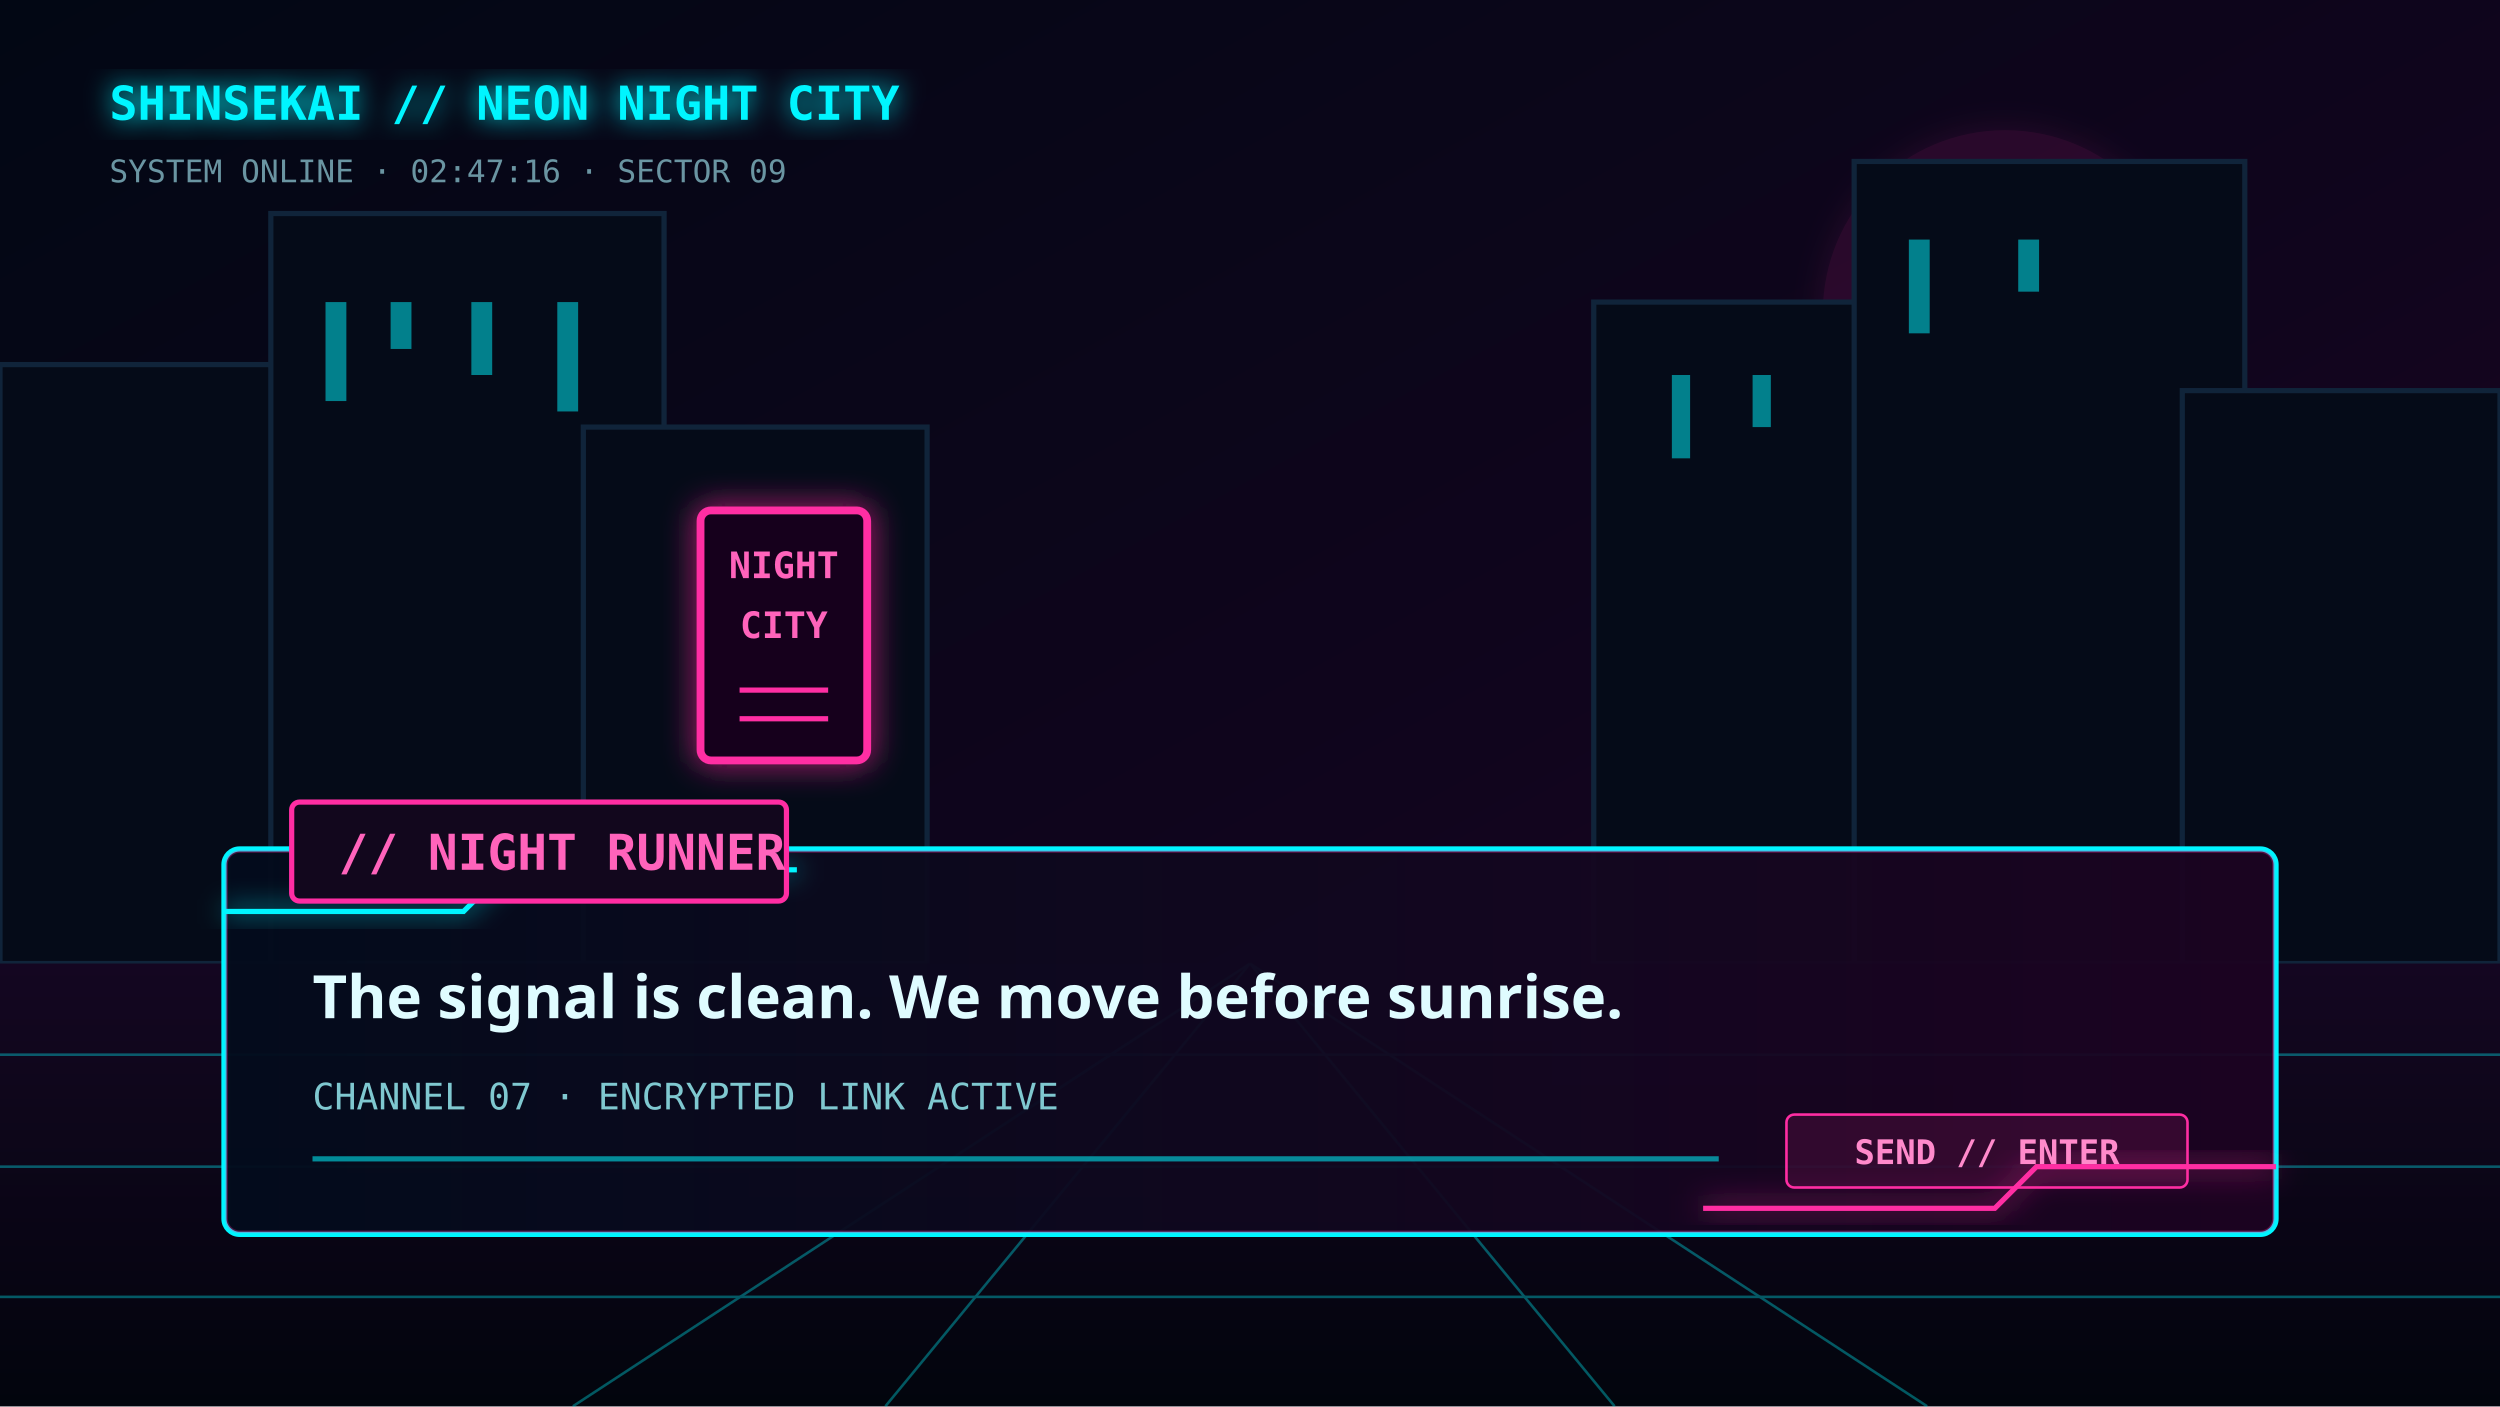
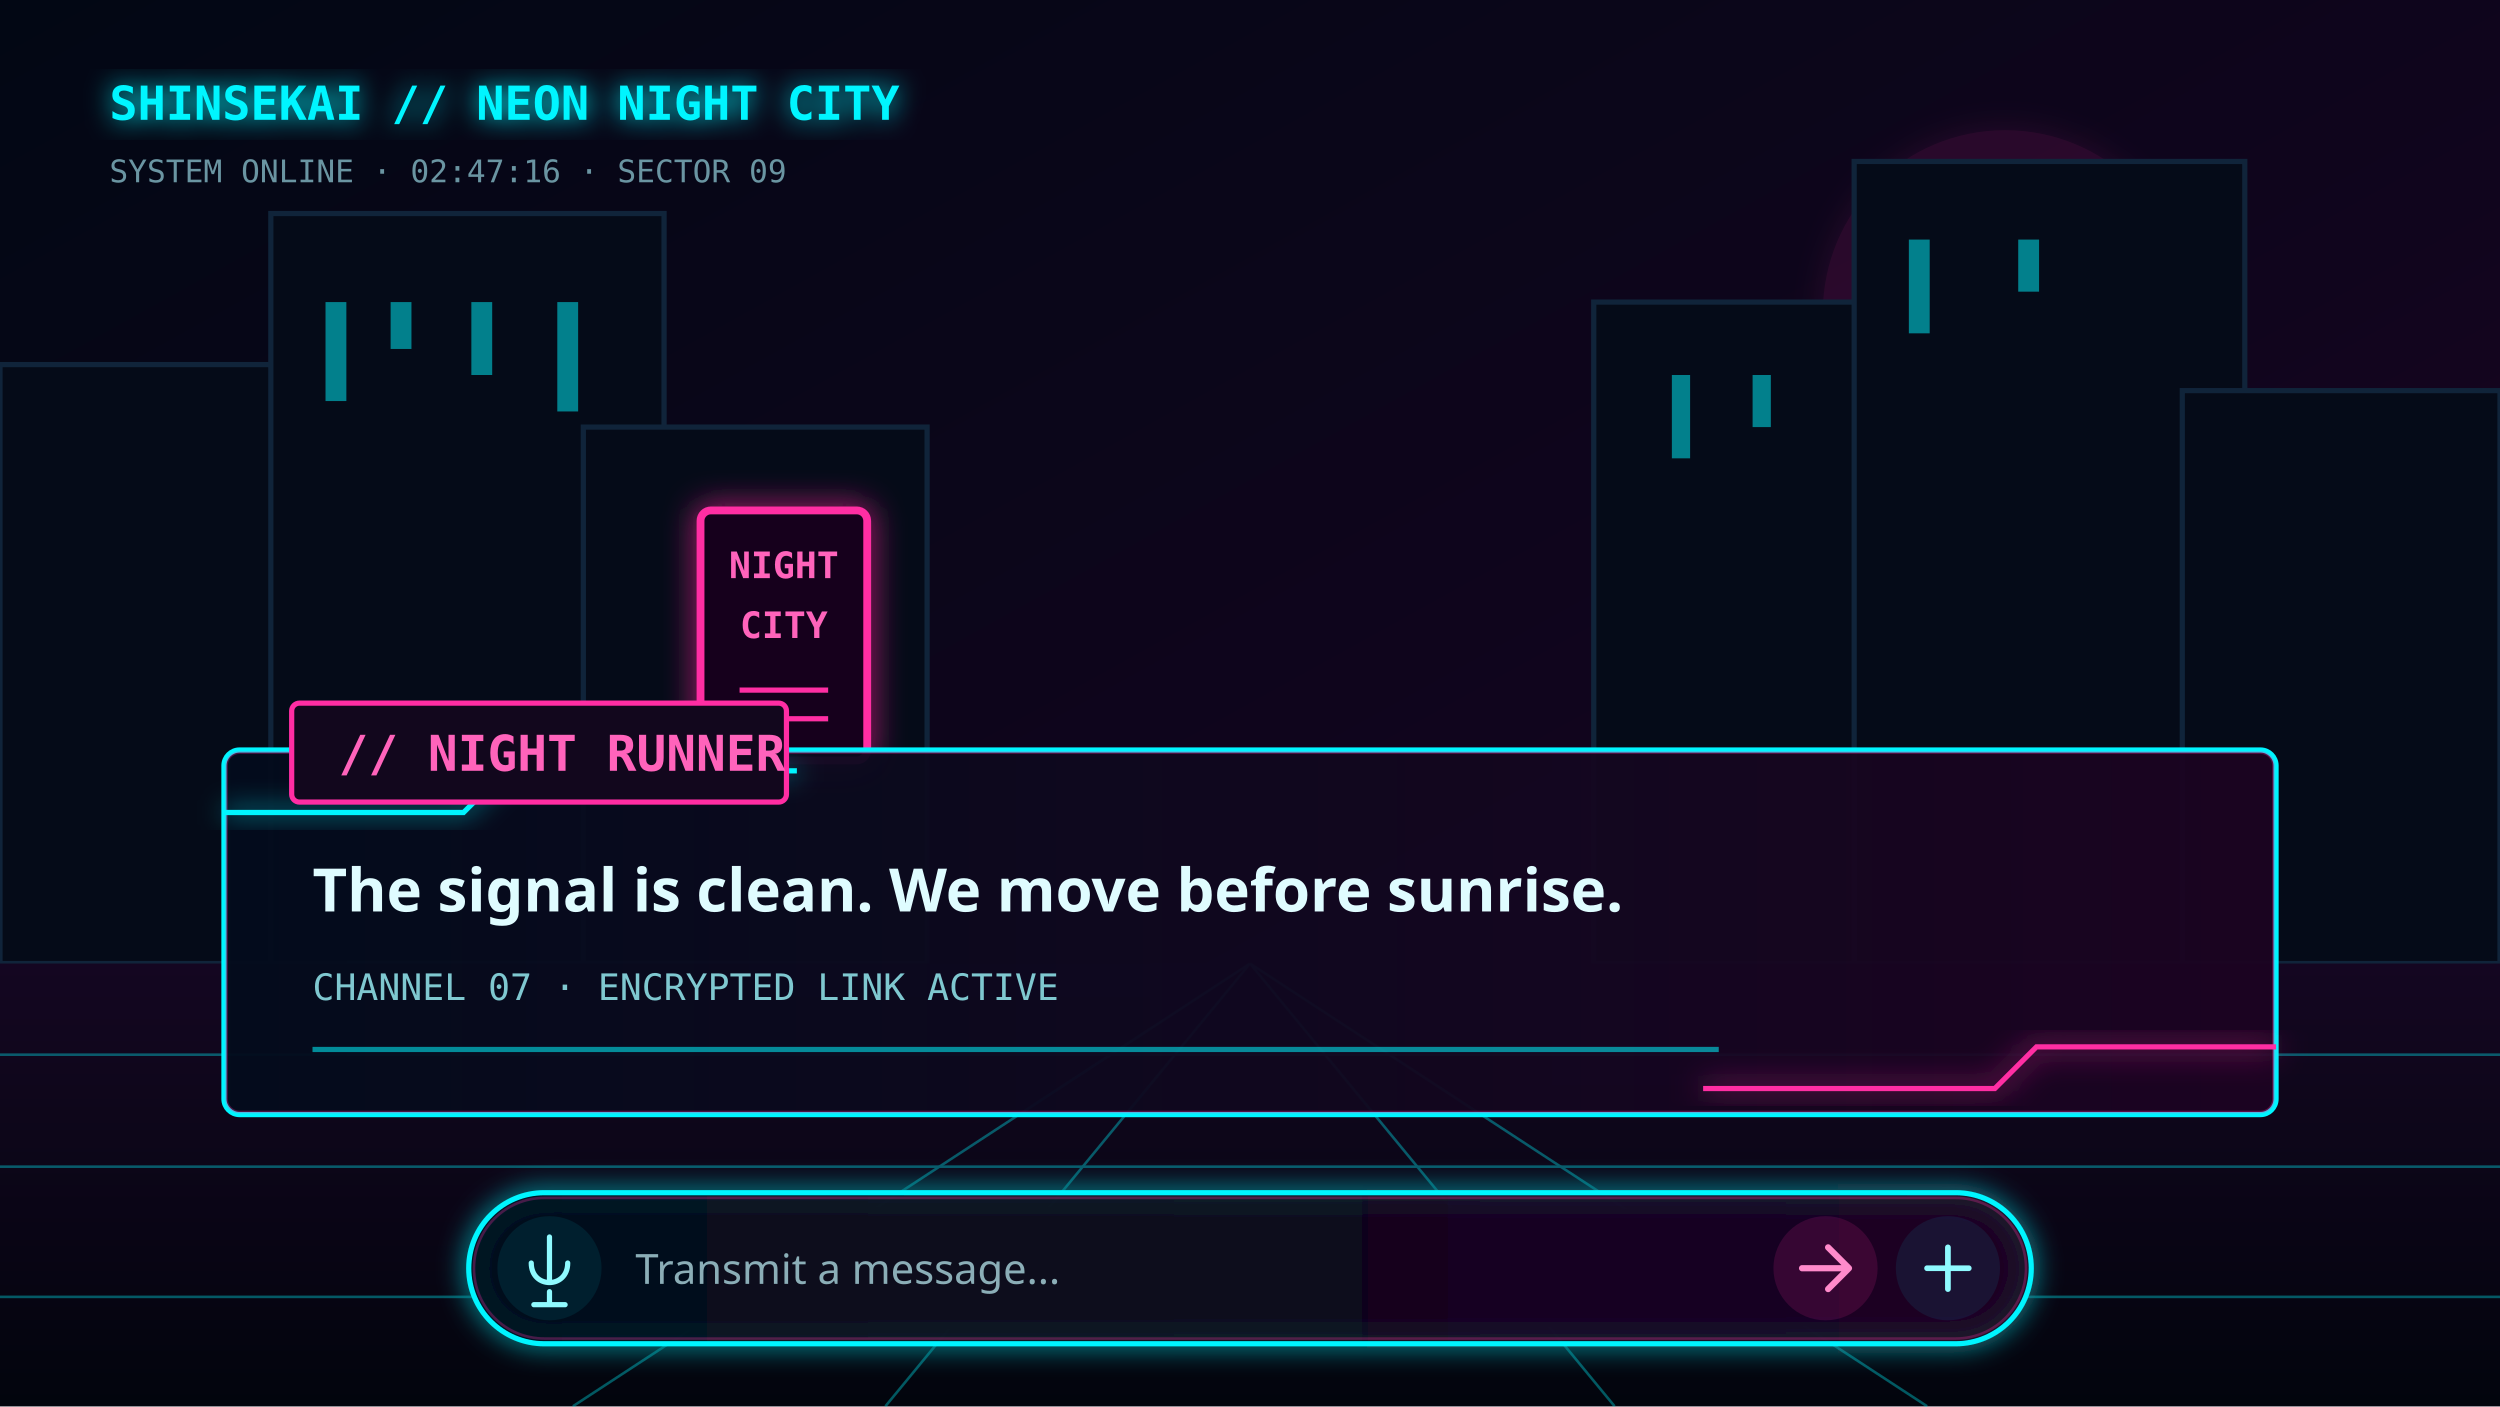
<svg xmlns="http://www.w3.org/2000/svg" width="960" height="540" viewBox="0 0 960 540">
  <defs>
    <linearGradient id="sky" x1="0" x2="1" y1="0" y2="1">
      <stop offset="0" stop-color="#020714" />
      <stop offset="0.56" stop-color="#10051d" />
      <stop offset="1" stop-color="#260526" />
    </linearGradient>
    <linearGradient id="panel" x1="0" x2="1">
      <stop offset="0" stop-color="#030c1c" stop-opacity="0.96" />
      <stop offset="1" stop-color="#1c0321" stop-opacity="0.94" />
    </linearGradient>
    <linearGradient id="road" x1="0" x2="0" y1="0" y2="1">
      <stop offset="0" stop-color="#140621" />
      <stop offset="1" stop-color="#02050d" />
    </linearGradient>
    <filter id="cyanGlow" x="-40%" y="-40%" width="180%" height="180%">
      <feGaussianBlur stdDeviation="5" result="blur" />
      <feMerge>
        <feMergeNode in="blur" />
        <feMergeNode in="SourceGraphic" />
      </feMerge>
    </filter>
    <filter id="pinkGlow" x="-40%" y="-40%" width="180%" height="180%">
      <feGaussianBlur stdDeviation="6" result="blur" />
      <feMerge>
        <feMergeNode in="blur" />
        <feMergeNode in="SourceGraphic" />
      </feMerge>
    </filter>
  </defs>
  <rect width="960" height="540" fill="url(#sky)" />
  <circle cx="770" cy="120" r="70" fill="#ff2da3" opacity="0.12" filter="url(#pinkGlow)" />
  <g fill="#050b18" stroke="#10243a" stroke-width="2">
    <path d="M0 140H130V370H0Z" />
    <path d="M104 82H255V370H104Z" />
    <path d="M224 164H356V370H224Z" />
    <path d="M612 116H746V370H612Z" />
    <path d="M712 62H862V370H712Z" />
    <path d="M838 150H960V370H838Z" />
  </g>
  <g fill="#00f5ff" opacity="0.5">
    <rect x="125" y="116" width="8" height="38" />
    <rect x="150" y="116" width="8" height="18" />
    <rect x="181" y="116" width="8" height="28" />
    <rect x="214" y="116" width="8" height="42" />
    <rect x="642" y="144" width="7" height="32" />
    <rect x="673" y="144" width="7" height="20" />
    <rect x="733" y="92" width="8" height="36" />
    <rect x="775" y="92" width="8" height="20" />
  </g>
  <g filter="url(#pinkGlow)">
    <rect x="269" y="196" width="64" height="96" rx="4" fill="#16051e" stroke="#ff2da3" stroke-width="3" />
    <text x="301" y="222" text-anchor="middle" fill="#ff63bb" font-family="Consolas, monospace" font-size="14" font-weight="700">NIGHT</text>
    <text x="301" y="245" text-anchor="middle" fill="#ff63bb" font-family="Consolas, monospace" font-size="14" font-weight="700">CITY</text>
    <path d="M284 265h34M284 276h34" stroke="#ff2da3" stroke-width="2" />
  </g>
  <path d="M0 370H960V540H0Z" fill="url(#road)" />
  <g stroke="#00f5ff" opacity="0.35">
    <path d="M480 370L220 540M480 370L340 540M480 370L620 540M480 370L740 540" />
    <path d="M0 405H960M0 448H960M0 498H960" />
  </g>
-   <g transform="translate(86 326)">
-     <rect width="788" height="148" rx="6" fill="url(#panel)" stroke="#00f5ff" stroke-width="2" />
-     <rect x="1" y="1" width="786" height="146" rx="5" fill="none" stroke="#ff2da3" stroke-opacity="0.28" />
+   <g transform="translate(86 288)">
+     <rect width="788" height="140" rx="6" fill="url(#panel)" stroke="#00f5ff" stroke-width="2" />
+     <rect x="1" y="1" width="786" height="138" rx="5" fill="none" stroke="#ff2da3" stroke-opacity="0.28" />
    <path d="M0 24h92l16-16h112" fill="none" stroke="#00f5ff" stroke-width="2" filter="url(#cyanGlow)" />
-     <path d="M788 122h-92l-16 16H568" fill="none" stroke="#ff2da3" stroke-width="2" filter="url(#pinkGlow)" />
+     <path d="M788 114h-92l-16 16H568" fill="none" stroke="#ff2da3" stroke-width="2" filter="url(#pinkGlow)" />
    <rect x="26" y="-18" width="190" height="38" rx="3" fill="#12071d" stroke="#ff2da3" stroke-width="2" />
    <text x="44" y="8" fill="#ff63bb" font-family="Consolas, monospace" font-size="19" font-weight="700">// NIGHT RUNNER</text>
-     <text x="34" y="65" fill="#dffcff" font-family="Segoe UI, sans-serif" font-size="23" font-weight="600">The signal is clean. We move before sunrise.</text>
-     <text x="34" y="100" fill="#7fc8d0" font-family="Consolas, monospace" font-size="14">CHANNEL 07  ·  ENCRYPTED LINK ACTIVE</text>
-     <rect x="34" y="118" width="540" height="2" fill="#00f5ff" opacity="0.55" />
-     <rect x="600" y="102" width="154" height="28" rx="3" fill="#ff2da3" fill-opacity="0.12" stroke="#ff2da3" />
-     <text x="677" y="121" text-anchor="middle" fill="#ff8acb" font-family="Consolas, monospace" font-size="13" font-weight="700">SEND // ENTER</text>
+     <text x="34" y="62" fill="#dffcff" font-family="Segoe UI, sans-serif" font-size="23" font-weight="600">The signal is clean. We move before sunrise.</text>
+     <text x="34" y="96" fill="#7fc8d0" font-family="Consolas, monospace" font-size="14">CHANNEL 07  ·  ENCRYPTED LINK ACTIVE</text>
+     <rect x="34" y="114" width="540" height="2" fill="#00f5ff" opacity="0.55" />
+   </g>
+   <g transform="translate(180 458)">
+     <rect width="600" height="58" rx="29" fill="url(#panel)" stroke="#00f5ff" stroke-width="2" filter="url(#cyanGlow)" />
+     <rect x="2" y="2" width="596" height="54" rx="27" fill="none" stroke="#ff2da3" stroke-opacity="0.28" />
+     <circle cx="31" cy="29" r="20" fill="#00f5ff" fill-opacity="0.08" />
+     <path d="M31 17v17M24 27c0 10 14 10 14 0M31 38v5M25 43h12" fill="none" stroke="#8ffaff" stroke-linecap="round" stroke-width="2" />
+     <text x="64" y="35" fill="#8baeb7" font-family="Segoe UI, sans-serif" font-size="16">Transmit a message...</text>
+     <circle cx="521" cy="29" r="20" fill="#ff2da3" fill-opacity="0.14" />
+     <path d="M512 29h17M522 21l8 8-8 8" fill="none" stroke="#ff8acb" stroke-linecap="round" stroke-linejoin="round" stroke-width="2.4" />
+     <circle cx="568" cy="29" r="20" fill="#00f5ff" fill-opacity="0.08" />
+     <path d="M568 21v16M560 29h16" stroke="#8ffaff" stroke-linecap="round" stroke-width="2.2" />
  </g>
  <text x="42" y="46" fill="#00f5ff" font-family="Consolas, monospace" font-size="18" font-weight="700" filter="url(#cyanGlow)">SHINSEKAI // NEON NIGHT CITY</text>
  <text x="42" y="70" fill="#6a95a2" font-family="Consolas, monospace" font-size="12">SYSTEM ONLINE · 02:47:16 · SECTOR 09</text>
</svg>
